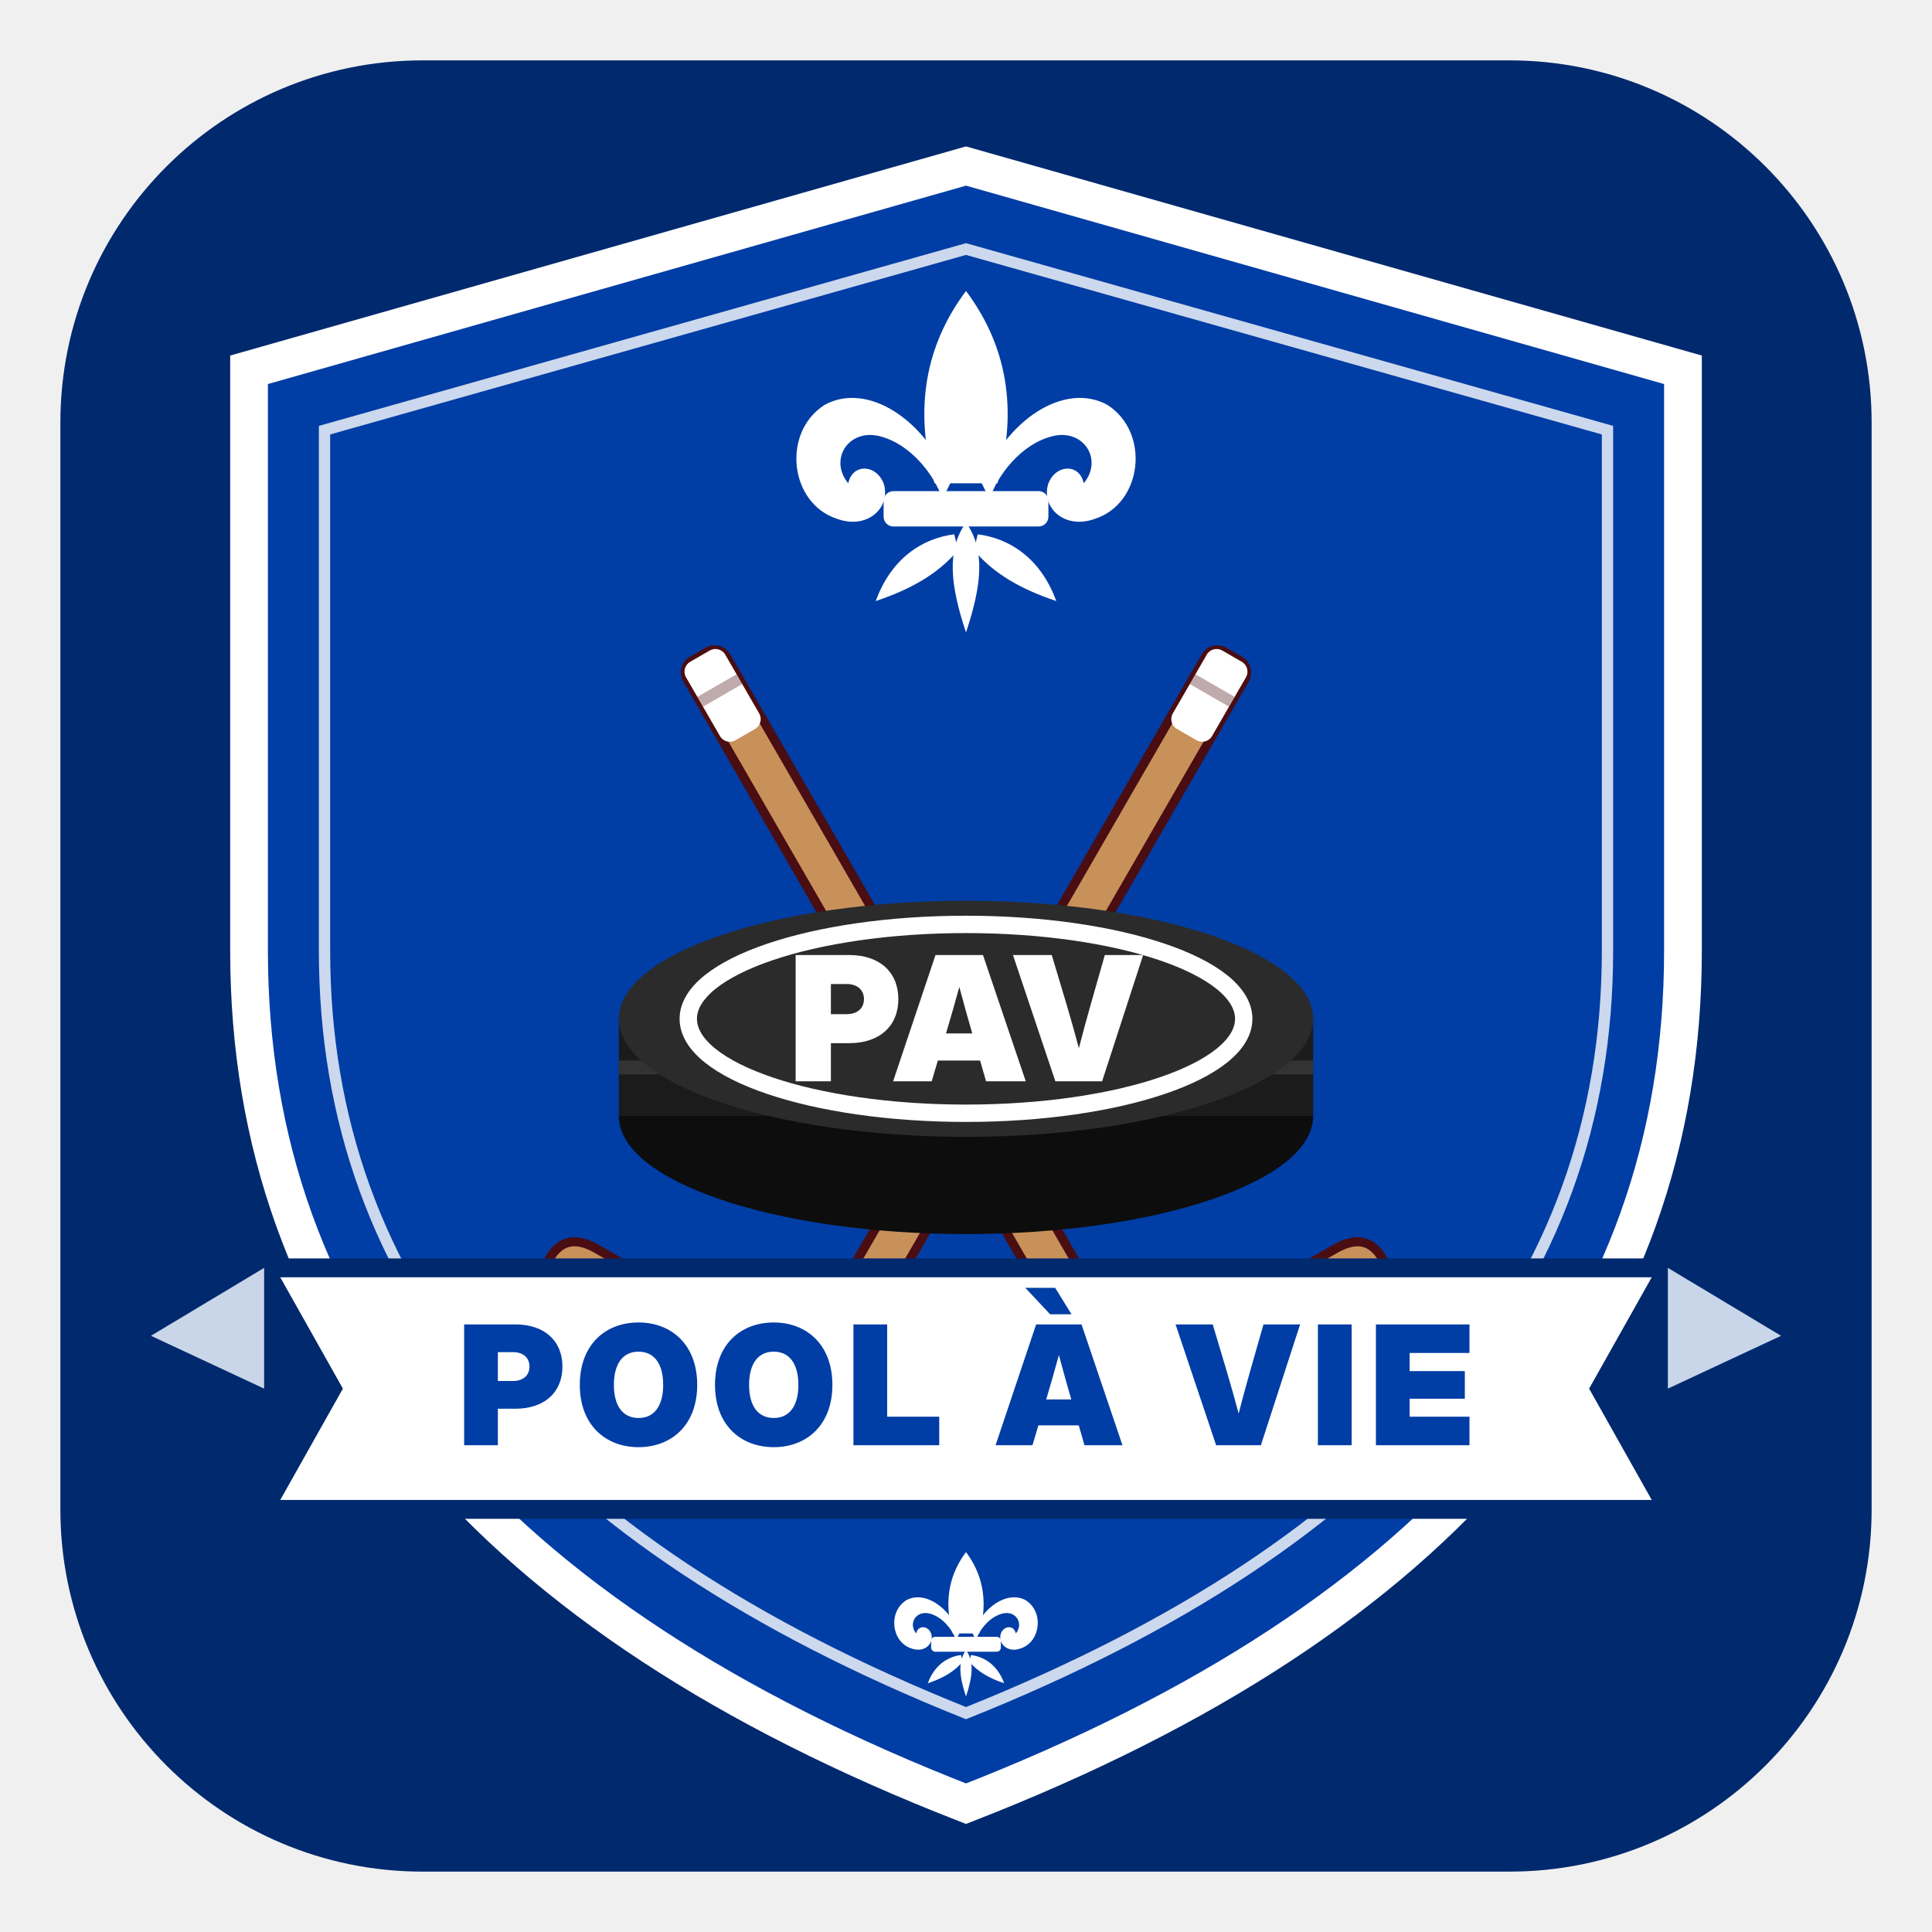
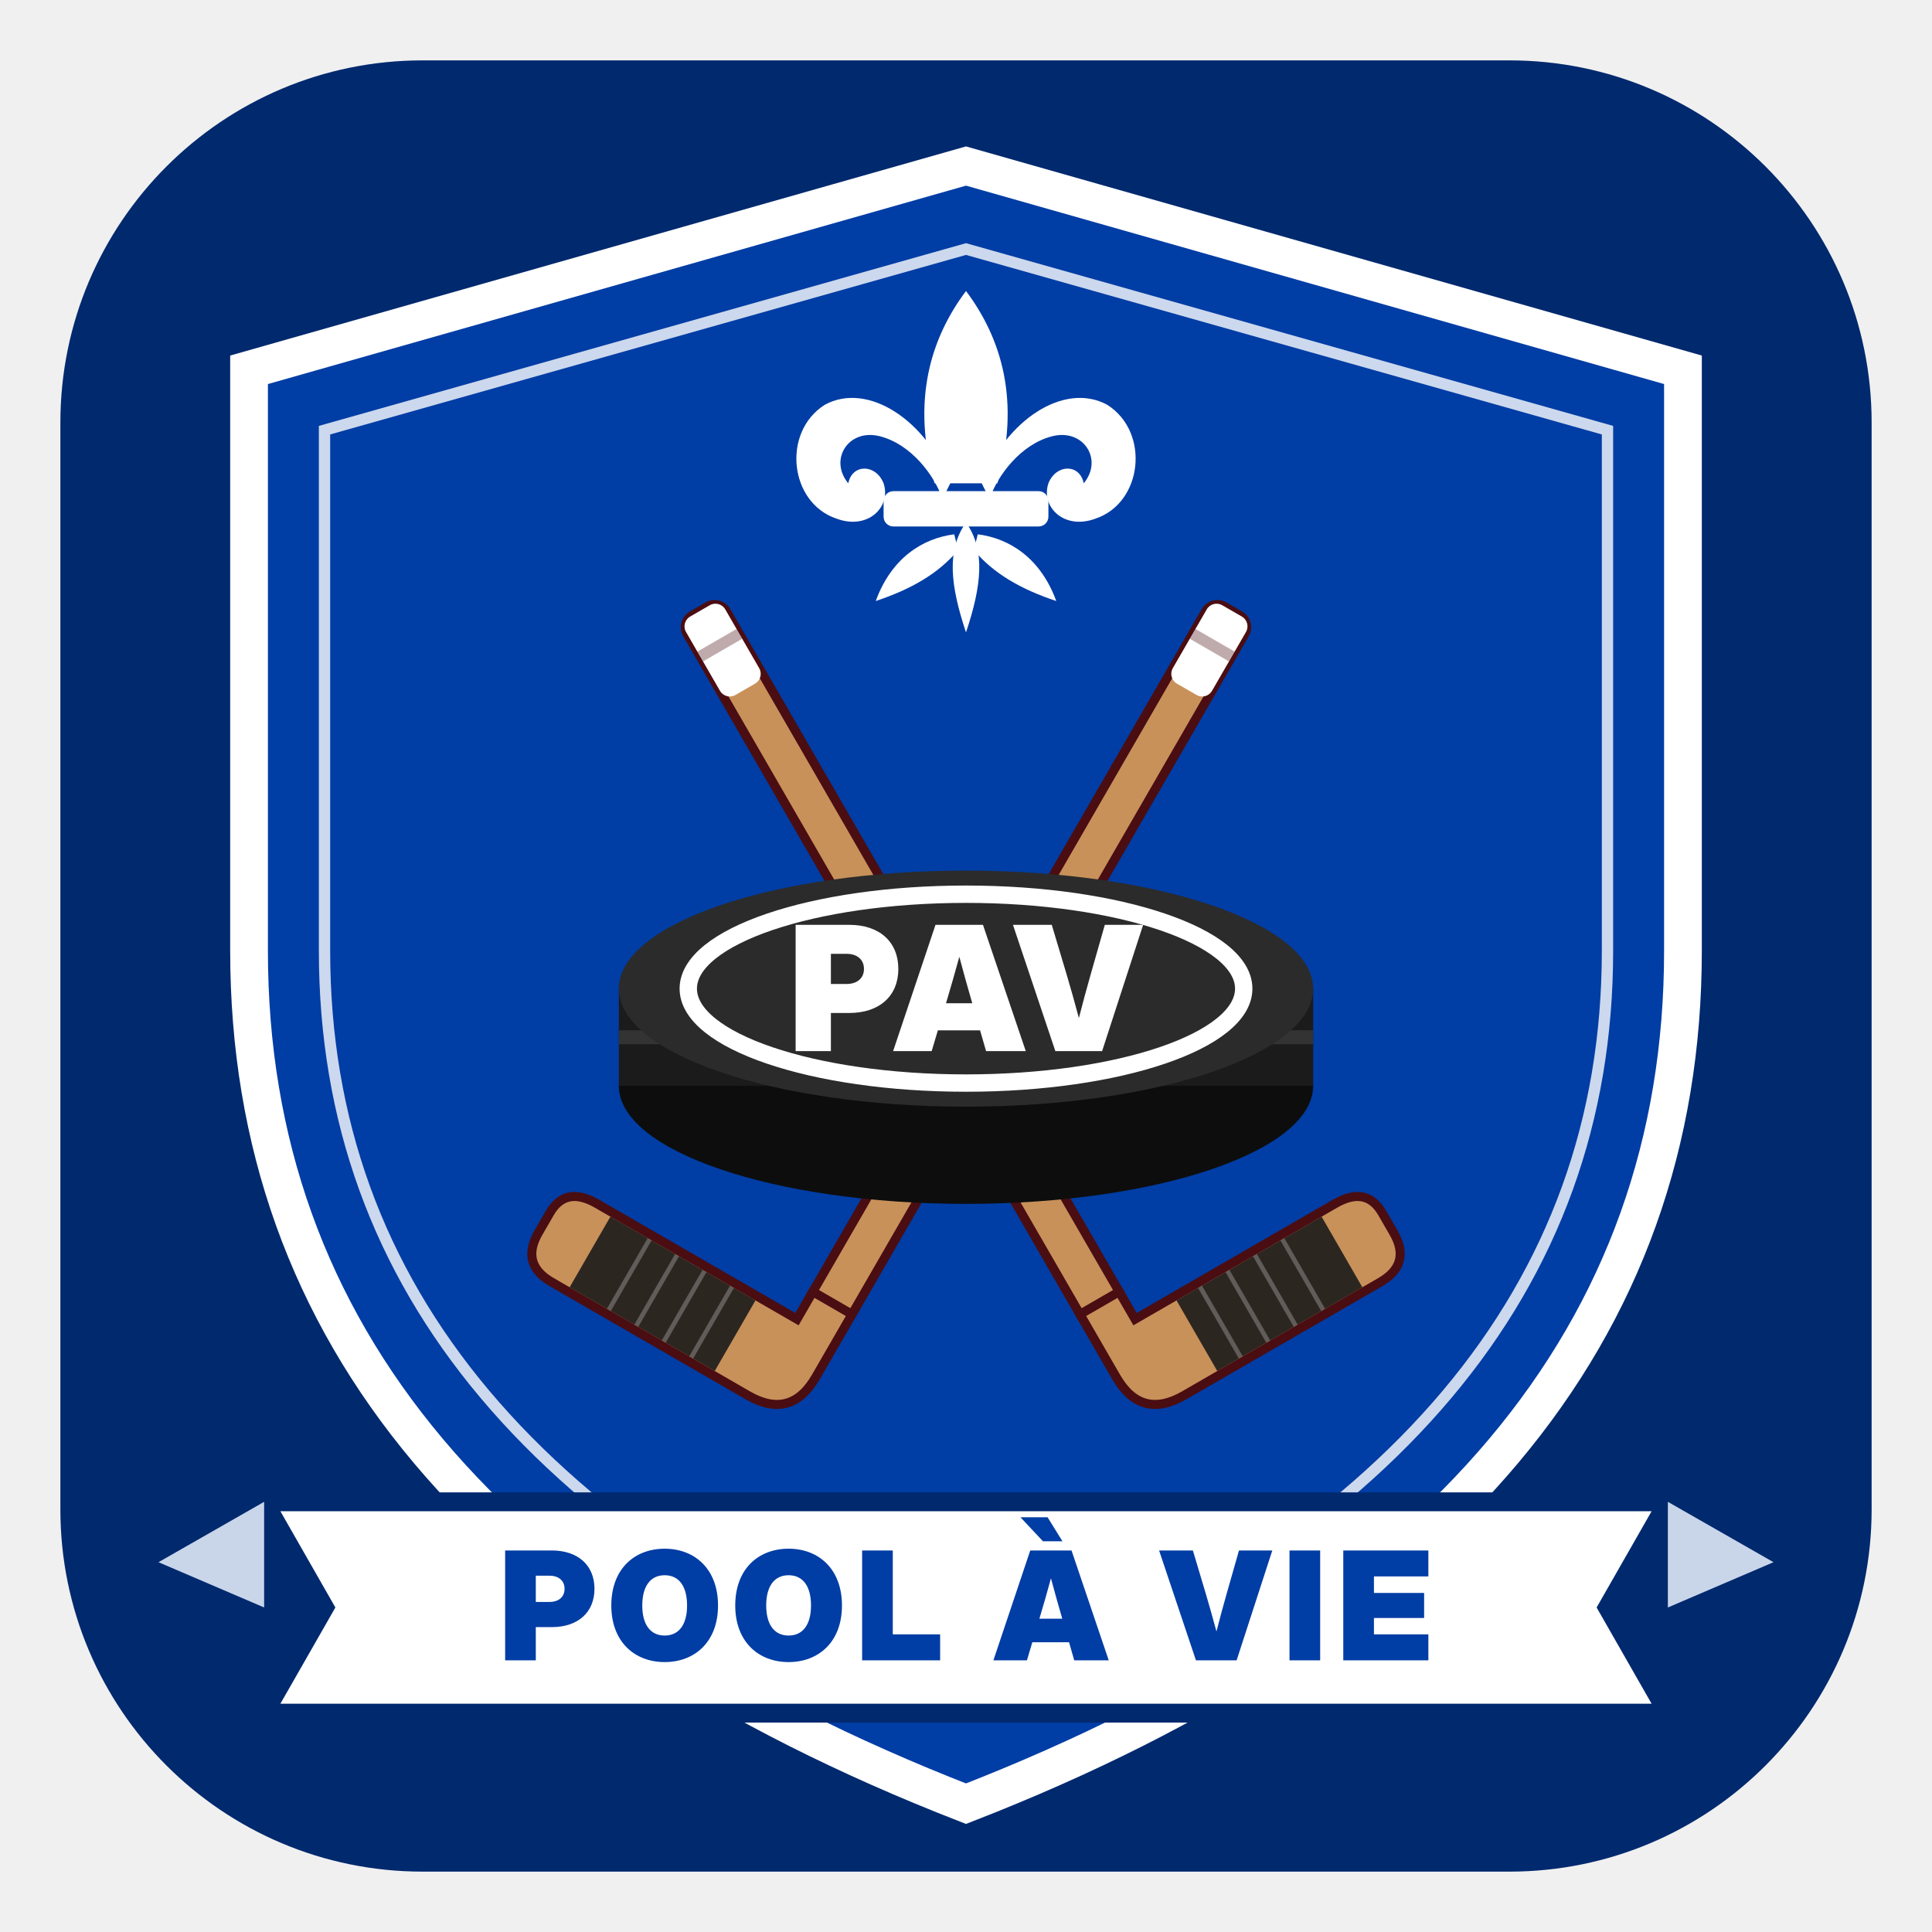
<svg xmlns="http://www.w3.org/2000/svg" viewBox="0 0 512 512">
  <rect x="16" y="16" width="480" height="480" rx="96" fill="#00296e" />
  <path d="M256 44 L446 98 L446 252 Q446 404 256 478 Q66 404 66 252 L66 98 Z" fill="#003da5" stroke="#ffffff" stroke-width="10" />
  <path d="M256 66 L426 114 L426 252 Q426 386 256 454 Q86 386 86 252 L86 114 Z" fill="none" stroke="#ffffff" stroke-width="3" opacity=".8" />
  <g transform="translate(204.0 74) scale(1.04)">
    <g fill="#ffffff">
      <path d="M50 3 C59 15 64 31 58 52 L50 52 Z M46 52 C40 36 25 26 14 32 C3 39 5 57 17 61 C25 64 31 58 29 52 C27 47 21 47 20 52 C15 46 20 38 28 40 C36 42 42 50 44 56 Z M47 65 C39 66 31 71 27 82 C36 79 43 75 48 69 Z" />
      <path d="M50 3 C59 15 64 31 58 52 L50 52 Z M46 52 C40 36 25 26 14 32 C3 39 5 57 17 61 C25 64 31 58 29 52 C27 47 21 47 20 52 C15 46 20 38 28 40 C36 42 42 50 44 56 Z M47 65 C39 66 31 71 27 82 C36 79 43 75 48 69 Z" transform="translate(100 0) scale(-1 1)" />
      <rect x="29" y="54" width="42" height="9" rx="2.5" />
      <path d="M50 62 C55 69 54 78 50 90 C46 78 45 69 50 62 Z" />
    </g>
  </g>
-   <g transform="translate(256 296) scale(0.6)">
+   <g transform="translate(256 284) scale(0.6)">
    <g transform="rotate(-30) translate(0 -20)">
      <g>
        <rect x="-10" y="-215" width="20" height="360" rx="6" fill="#c8915a" stroke="#4a0d12" stroke-width="4" />
        <rect x="-10" y="-215" width="20" height="40" rx="5" fill="#ffffff" />
        <rect x="-10" y="-200" width="20" height="5" fill="#4a0d12" opacity=".35" />
        <path d="M-10 138 L-10 170 Q-10 192 12 192 L112 192 Q128 192 128 176 L128 166 Q128 152 112 152 L10 152 L10 138 Z" fill="#c8915a" stroke="#4a0d12" stroke-width="4" />
        <rect x="30" y="154" width="74" height="36" fill="#1b1b1b" opacity=".9" />
        <path d="M42 154 L42 190 M56 154 L56 190 M70 154 L70 190 M84 154 L84 190" stroke="#fff" stroke-width="2" opacity=".25" />
      </g>
    </g>
    <g transform="rotate(30) scale(-1 1) translate(0 -20)">
      <g>
        <rect x="-10" y="-215" width="20" height="360" rx="6" fill="#c8915a" stroke="#4a0d12" stroke-width="4" />
        <rect x="-10" y="-215" width="20" height="40" rx="5" fill="#ffffff" />
        <rect x="-10" y="-200" width="20" height="5" fill="#4a0d12" opacity=".35" />
        <path d="M-10 138 L-10 170 Q-10 192 12 192 L112 192 Q128 192 128 176 L128 166 Q128 152 112 152 L10 152 L10 138 Z" fill="#c8915a" stroke="#4a0d12" stroke-width="4" />
        <rect x="30" y="154" width="74" height="36" fill="#1b1b1b" opacity=".9" />
        <path d="M42 154 L42 190 M56 154 L56 190 M70 154 L70 190 M84 154 L84 190" stroke="#fff" stroke-width="2" opacity=".25" />
      </g>
    </g>
  </g>
  <g>
-     <ellipse cx="256" cy="295.76" rx="92" ry="31.28" fill="#0d0d0d" />
-     <rect x="164" y="270" width="184" height="25.76" fill="#1b1b1b" />
-     <path d="M164 282.88 h184" stroke="#333" stroke-width="3.68" />
-     <ellipse cx="256" cy="270" rx="92" ry="31.28" fill="#2b2b2b" />
-     <ellipse cx="256" cy="270" rx="73.6" ry="25.024" fill="none" stroke="#ffffff" stroke-width="4.6" />
-     <text x="256" y="286.56" text-anchor="middle" font-family="Inter Display" font-weight="900" font-size="46" fill="#ffffff" letter-spacing="2">PAV</text>
+     <ellipse cx="256" cy="287.76" rx="92" ry="31.28" fill="#0d0d0d" />
+     <rect x="164" y="262" width="184" height="25.76" fill="#1b1b1b" />
+     <path d="M164 274.88 h184" stroke="#333" stroke-width="3.68" />
+     <ellipse cx="256" cy="262" rx="92" ry="31.28" fill="#2b2b2b" />
+     <ellipse cx="256" cy="262" rx="73.6" ry="25.024" fill="none" stroke="#ffffff" stroke-width="4.6" />
+     <text x="256" y="278.56" text-anchor="middle" font-family="Inter Display" font-weight="900" font-size="46" fill="#ffffff" letter-spacing="2">PAV</text>
  </g>
-   <path d="M70 336 L442 336 L424 368 L442 400 L70 400 L88 368 Z" fill="#ffffff" stroke="#00296e" stroke-width="5" />
-   <path d="M70 336 L40 354 L70 368 Z M442 336 L472 354 L442 368 Z" fill="#c9d6ea" />
-   <text x="256" y="383" text-anchor="middle" font-family="Inter Display" font-weight="900" font-size="44" fill="#003da5" letter-spacing="3">POOL À VIE</text>
-   <g transform="translate(234.0 410) scale(0.44)">
-     <g fill="#ffffff">
-       <path d="M50 3 C59 15 64 31 58 52 L50 52 Z M46 52 C40 36 25 26 14 32 C3 39 5 57 17 61 C25 64 31 58 29 52 C27 47 21 47 20 52 C15 46 20 38 28 40 C36 42 42 50 44 56 Z M47 65 C39 66 31 71 27 82 C36 79 43 75 48 69 Z" />
-       <path d="M50 3 C59 15 64 31 58 52 L50 52 Z M46 52 C40 36 25 26 14 32 C3 39 5 57 17 61 C25 64 31 58 29 52 C27 47 21 47 20 52 C15 46 20 38 28 40 C36 42 42 50 44 56 Z M47 65 C39 66 31 71 27 82 C36 79 43 75 48 69 Z" transform="translate(100 0) scale(-1 1)" />
-       <rect x="29" y="54" width="42" height="9" rx="2.5" />
-       <path d="M50 62 C55 69 54 78 50 90 C46 78 45 69 50 62 Z" />
-     </g>
-   </g>
+   <path d="M70 398 L442 398 L426 426 L442 454 L70 454 L86 426 Z" fill="#ffffff" stroke="#00296e" stroke-width="5" />
+   <path d="M70 398 L42 414 L70 426 Z M442 398 L470 414 L442 426 Z" fill="#c9d6ea" />
+   <text x="256" y="440" text-anchor="middle" font-family="Inter Display" font-weight="900" font-size="40" fill="#003da5" letter-spacing="3">POOL À VIE</text>
</svg>
